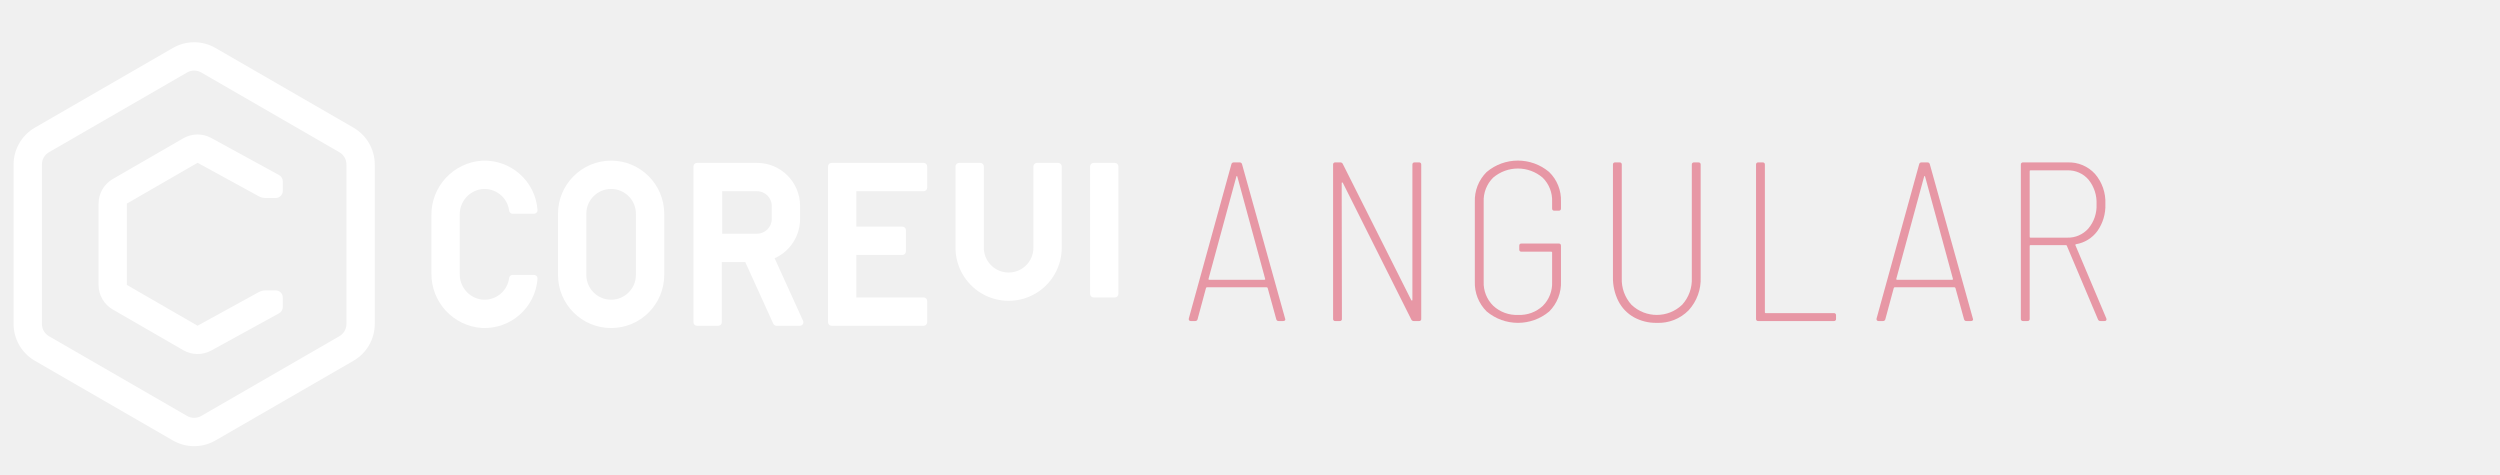
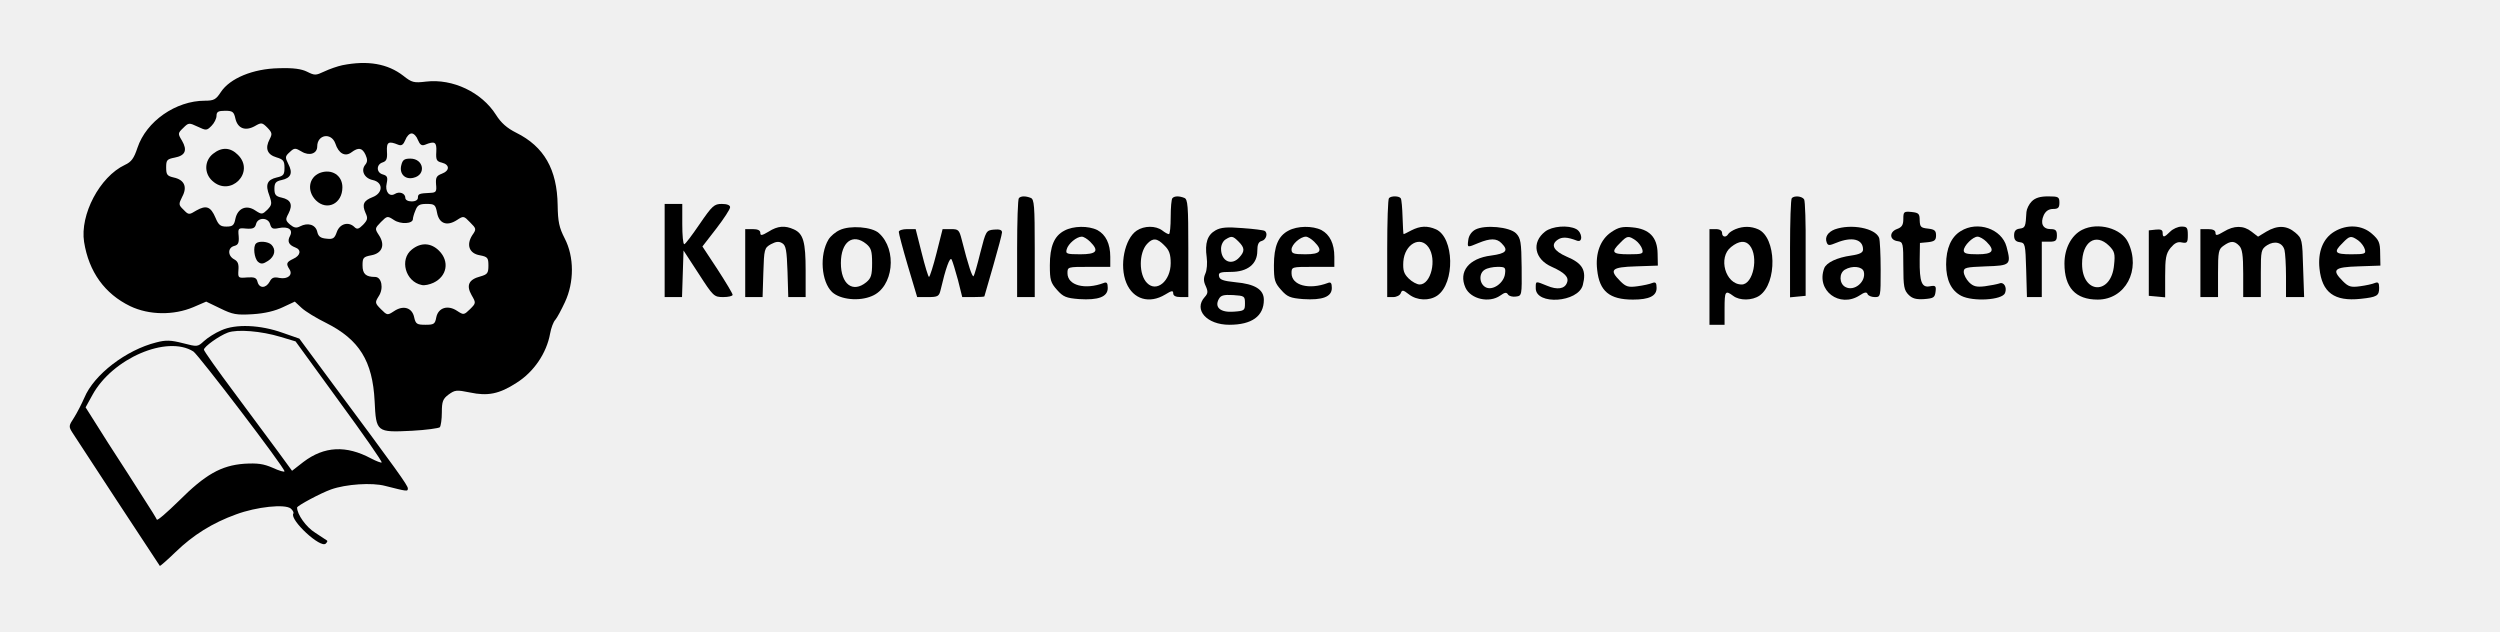
- <svg xmlns="http://www.w3.org/2000/svg" viewBox="0 0 706 134">
-   <defs>
-     <style>
-       .cls-1 {
-         fill: #fff;
-       }
-       .cls-2 {
-         fill: #e797a5;
-       }
-       .cls-3 {
-         fill: #cf2f4c;
-       }
-     </style>
-   </defs>
-   <g id="Layer_1" data-name="Layer 1">
-     <g>
-       <path class="cls-2" d="M360.418,90.151l-2.432-8.832a.296.296,0,0,0-.32-.191H340.898a.295.295,0,0,0-.32.191L338.21,90.087a.658.658,0,0,1-.704.576H336.29a.586.586,0,0,1-.48-.192.58.58,0,0,1-.096-.512l12.032-43.584a.644.644,0,0,1,.704-.512h1.6a.644.644,0,0,1,.704.512l12.16,43.584.064.191c0,.343-.214.513-.64.513h-1.216A.643.643,0,0,1,360.418,90.151ZM341.315,78.919a.306.306,0,0,0,.224.096h15.488a.308.308,0,0,0,.224-.096c.065-.065.074-.117.032-.16L349.41,49.831c-.043-.085-.086-.128-.128-.128s-.086.043-.128.128l-7.872,28.928C341.239,78.802,341.25,78.855,341.315,78.919Z" />
-       <path class="cls-2" d="M399.502,45.864h1.216a.566.566,0,0,1,.64.64v43.52a.566.566,0,0,1-.64.641h-1.408a.752.752,0,0,1-.768-.448L379.214,51.623c-.086-.085-.16-.117-.224-.097-.063.022-.096.097-.096.225l.064,38.272a.566.566,0,0,1-.64.641h-1.216a.566.566,0,0,1-.64-.641V46.503a.566.566,0,0,1,.64-.64h1.344a.752.752,0,0,1,.768.447l19.328,38.464c.085.087.16.118.224.097s.096-.097.096-.225V46.503A.566.566,0,0,1,399.502,45.864Z" />
-       <path class="cls-2" d="M419.822,87.943a11.281,11.281,0,0,1-3.328-8.48v-22.4a11.286,11.286,0,0,1,3.328-8.48,13.69,13.69,0,0,1,17.632-.032,11.047,11.047,0,0,1,3.36,8.384v1.92a.566.566,0,0,1-.64.641H438.958a.565.565,0,0,1-.64-.641v-1.92a9.019,9.019,0,0,0-2.656-6.752,10.771,10.771,0,0,0-14.016,0,9.095,9.095,0,0,0-2.656,6.816V79.527a9.037,9.037,0,0,0,2.688,6.816,9.714,9.714,0,0,0,7.04,2.592,9.562,9.562,0,0,0,6.976-2.559,8.966,8.966,0,0,0,2.624-6.72v-8.32a.227.227,0,0,0-.256-.256h-8.384a.565.565,0,0,1-.64-.641V69.415a.566.566,0,0,1,.64-.641h10.496a.567.567,0,0,1,.64.641v9.983a11.347,11.347,0,0,1-3.328,8.576,13.734,13.734,0,0,1-17.664-.032Z" />
-       <path class="cls-2" d="M461.384,89.576a10.904,10.904,0,0,1-4.353-4.544,14.464,14.464,0,0,1-1.536-6.784V46.503a.566.566,0,0,1,.64-.64h1.216a.566.566,0,0,1,.64.64v32a10.543,10.543,0,0,0,2.721,7.552,10.36,10.36,0,0,0,14.336,0,10.551,10.551,0,0,0,2.72-7.552v-32a.566.566,0,0,1,.64-.64h1.216a.566.566,0,0,1,.64.64V78.247a13.012,13.012,0,0,1-3.392,9.376,11.898,11.898,0,0,1-9.024,3.552A12.854,12.854,0,0,1,461.384,89.576Z" />
-       <path class="cls-2" d="M495.905,90.023V46.503a.566.566,0,0,1,.64-.64h1.216a.566.566,0,0,1,.64.64v41.664a.226.226,0,0,0,.256.256h19.2a.567.567,0,0,1,.641.64v.96a.566.566,0,0,1-.641.641H496.545A.566.566,0,0,1,495.905,90.023Z" />
-       <path class="cls-2" d="M554.644,90.151l-2.432-8.832a.296.296,0,0,0-.32-.191H535.123a.294.294,0,0,0-.319.191l-2.368,8.769a.659.659,0,0,1-.704.576h-1.216a.589.589,0,0,1-.48-.192.582.582,0,0,1-.096-.512l12.032-43.584a.643.643,0,0,1,.704-.512h1.6a.644.644,0,0,1,.704.512l12.16,43.584.064.191c0,.343-.214.513-.64.513h-1.216A.642.642,0,0,1,554.644,90.151ZM535.539,78.919a.31.31,0,0,0,.225.096h15.488a.31.31,0,0,0,.224-.096c.064-.065.074-.117.032-.16l-7.872-28.928c-.043-.085-.086-.128-.128-.128s-.086.043-.128.128l-7.872,28.928C535.464,78.802,535.476,78.855,535.539,78.919Z" />
-       <path class="cls-2" d="M592.447,90.151,583.68,69.415a.252.252,0,0,0-.256-.192H573.44a.226.226,0,0,0-.256.256V90.023a.566.566,0,0,1-.64.641h-1.216a.565.565,0,0,1-.64-.641V46.503a.566.566,0,0,1,.64-.64h12.544a9.978,9.978,0,0,1,7.744,3.232A12.202,12.202,0,0,1,594.56,57.639a12.434,12.434,0,0,1-2.24,7.584,9.363,9.363,0,0,1-6.08,3.744q-.256.129-.128.32l8.704,20.607.064.256c0,.343-.192.513-.576.513h-1.152A.703.703,0,0,1,592.447,90.151ZM573.184,48.359v18.496a.227.227,0,0,0,.256.257h10.304a7.669,7.669,0,0,0,6.017-2.593,9.878,9.878,0,0,0,2.304-6.815,10.289,10.289,0,0,0-2.272-6.977,7.604,7.604,0,0,0-6.048-2.624H573.44A.226.226,0,0,0,573.184,48.359Z" />
-     </g>
-     <g>
-       <g>
-         <path class="cls-1" d="M99.835,36.058l-39-22.517a12,12,0,0,0-12,0l-39,22.517a12.034,12.034,0,0,0-6,10.392V91.483a12.033,12.033,0,0,0,6,10.392l39,22.517a12,12,0,0,0,12,0l39-22.517a12.033,12.033,0,0,0,6-10.392V46.45A12.033,12.033,0,0,0,99.835,36.058Zm-2,55.426a4,4,0,0,1-2,3.464l-39,22.517a4.001,4.001,0,0,1-4,0l-39-22.517a4,4,0,0,1-2-3.464V46.45a4,4,0,0,1,2-3.464l39-22.517a4,4,0,0,1,4,0l39,22.517a4,4,0,0,1,2,3.464Z" />
-         <path class="cls-1" d="M77.857,82.005h-2.866a4,4,0,0,0-1.925.493L55.785,91.983,35.835,80.465V57.487l19.95-11.518,17.289,9.455a3.999,3.999,0,0,0,1.919.491h2.863a2,2,0,0,0,2-2V51.202a2,2,0,0,0-1.04-1.755L59.628,38.952a8.039,8.039,0,0,0-7.843.09L31.835,50.56a8.025,8.025,0,0,0-4,6.929v22.976a8,8,0,0,0,4,6.928l19.95,11.519a8.043,8.043,0,0,0,7.843.088l19.19-10.531a2,2,0,0,0,1.038-1.753v-2.71A2,2,0,0,0,77.857,82.005Z" />
-       </g>
-       <g>
-         <path class="cls-1" d="M172.58,45.362a15.017,15.017,0,0,0-15,14.999V77.639a15,15,0,0,0,30,0V60.361A15.017,15.017,0,0,0,172.58,45.362Zm7,32.277a7,7,0,0,1-14,0V60.361a7,7,0,0,1,14,0Z" />
-         <path class="cls-1" d="M135.914,53.421a7.01,7.01,0,0,1,7.868,6.075.989.989,0,0,0,.984.865h6.03a1.011,1.011,0,0,0,.999-1.097,15.018,15.018,0,0,0-15.716-13.884,15.288,15.288,0,0,0-14.244,15.416V77.204A15.288,15.288,0,0,0,136.079,92.62a15.018,15.018,0,0,0,15.716-13.884,1.011,1.011,0,0,0-.999-1.097h-6.03a.989.989,0,0,0-.984.865,7.01,7.01,0,0,1-7.868,6.076,7.164,7.164,0,0,1-6.079-7.185V60.606A7.164,7.164,0,0,1,135.914,53.421Z" />
-         <path class="cls-1" d="M218.757,72.928a12.159,12.159,0,0,0,7.184-11.077V58.149A12.149,12.149,0,0,0,213.792,46H196.835a1,1,0,0,0-1,1V91a1,1,0,0,0,1,1h6a1,1,0,0,0,1-1V74h6.622l7.915,17.414a1,1,0,0,0,.91.586h6.591a1,1,0,0,0,.91-1.414Zm-.816-11.077A4.154,4.154,0,0,1,213.793,66h-9.851V54h9.851a4.154,4.154,0,0,1,4.149,4.149Z" />
-         <path class="cls-1" d="M260.835,46h-26a1,1,0,0,0-1,1V91a1,1,0,0,0,1,1h26a1,1,0,0,0,1-1V85a1,1,0,0,0-1-1h-19V72h13a1,1,0,0,0,1-1V65a1,1,0,0,0-1-1h-13V54h19a1,1,0,0,0,1-1V47A1,1,0,0,0,260.835,46Z" />
-         <path class="cls-1" d="M298.835,46h-6a1,1,0,0,0-1,1V69.647a7.007,7.007,0,1,1-14,0V47a1,1,0,0,0-1-1h-6a1,1,0,0,0-1,1V69.647a15.003,15.003,0,1,0,30,0V47A1,1,0,0,0,298.835,46Z" />
-         <rect class="cls-1" x="307.835" y="46" width="8" height="38" rx="1" />
-       </g>
-     </g>
+ <svg xmlns="http://www.w3.org/2000/svg" version="1.0" width="993pt" height="251pt" viewBox="0 0 993 251" preserveAspectRatio="xMidYMid meet">
+   <g transform="translate(0,251) scale(0.1,-0.1)" fill="#000000" stroke="none">
+     <path d="M1360 2251 c-19 -4 -51 -15 -72 -25 -34 -16 -38 -16 -68 -1 -22 11 -54 16 -113 14 -102 -2 -194 -40 -230 -95 -19 -29 -27 -34 -63 -34 -116 0 -233 -82 -268 -187 -14 -42 -24 -56 -50 -68 -100 -47 -179 -198 -162 -306 19 -119 82 -206 183 -255 75 -36 173 -37 251 -4 l51 22 56 -27 c49 -24 64 -27 129 -23 48 3 89 13 120 28 l47 22 27 -25 c15 -14 59 -41 98 -60 131 -66 184 -151 192 -310 6 -124 7 -125 149 -118 56 3 105 10 110 14 4 5 8 31 8 59 0 43 4 54 27 71 25 18 31 19 85 8 70 -15 116 -6 184 38 69 43 120 118 134 196 4 22 13 47 21 55 7 8 24 40 38 70 37 79 37 180 -1 253 -22 43 -27 66 -28 132 -2 142 -54 233 -165 288 -36 18 -60 39 -80 71 -57 90 -172 144 -277 132 -49 -6 -57 -4 -91 23 -62 48 -141 62 -242 42z m-425 -212 c9 -39 39 -51 77 -30 26 15 29 15 50 -6 19 -20 20 -25 9 -46 -19 -36 -10 -61 27 -72 27 -8 32 -14 32 -41 0 -28 -4 -33 -31 -39 -38 -9 -46 -28 -29 -72 11 -32 10 -37 -8 -56 -20 -19 -22 -20 -48 -3 -35 24 -70 9 -79 -33 -5 -26 -11 -31 -36 -31 -23 0 -31 6 -43 35 -19 45 -37 51 -76 29 -29 -18 -31 -18 -51 3 -20 19 -20 22 -5 52 21 39 8 67 -34 76 -26 6 -30 11 -30 40 0 29 3 33 34 39 42 8 51 29 29 67 -17 28 -17 30 5 51 21 21 23 21 57 5 34 -16 36 -16 55 3 11 11 20 29 20 40 0 16 7 20 34 20 30 0 35 -4 41 -31z m725 -85 c8 -19 15 -24 28 -19 39 16 47 11 45 -27 -2 -33 1 -39 22 -44 32 -8 32 -32 0 -44 -21 -8 -25 -15 -23 -42 3 -29 0 -33 -22 -34 -45 -2 -50 -4 -50 -19 0 -9 -9 -15 -25 -15 -15 0 -25 6 -25 14 0 18 -23 27 -41 16 -22 -14 -41 9 -33 42 5 24 2 30 -15 35 -27 7 -27 40 -1 48 15 5 19 14 17 43 -2 38 6 43 45 27 13 -5 20 0 28 19 5 14 16 26 25 26 9 0 20 -12 25 -26z m-328 -14 c13 -40 39 -54 64 -35 28 21 43 18 56 -10 8 -18 8 -28 -1 -39 -19 -23 -4 -54 29 -61 43 -9 42 -52 0 -68 -36 -14 -43 -29 -28 -63 10 -21 8 -28 -10 -47 -17 -17 -24 -19 -34 -9 -23 23 -58 14 -70 -19 -9 -26 -15 -30 -41 -27 -24 2 -33 9 -37 28 -7 28 -37 37 -68 21 -15 -8 -24 -6 -40 7 -18 16 -19 20 -6 44 18 35 9 55 -27 63 -24 5 -29 12 -29 35 0 23 5 30 29 35 37 8 45 28 26 64 -13 26 -13 30 6 47 18 17 22 17 47 2 31 -19 62 -8 62 20 0 48 56 57 72 12z m404 -275 c8 -43 39 -55 79 -29 26 17 27 17 52 -9 25 -25 26 -27 9 -51 -25 -39 -12 -73 30 -80 31 -6 34 -10 34 -41 0 -30 -4 -35 -32 -43 -46 -12 -57 -35 -35 -74 18 -31 18 -32 -6 -56 -24 -23 -25 -24 -51 -7 -37 25 -75 13 -83 -25 -5 -27 -9 -30 -43 -30 -34 0 -39 3 -45 30 -8 38 -43 49 -80 24 -26 -17 -27 -17 -52 8 -24 24 -24 27 -9 51 21 31 12 77 -14 77 -37 0 -50 12 -50 46 0 30 3 34 35 40 43 8 56 41 30 80 -17 26 -16 27 8 52 25 25 26 25 52 8 27 -18 75 -15 75 4 0 5 4 20 10 34 8 21 16 26 44 26 32 0 36 -3 42 -35z m-663 -46 c5 -17 11 -20 34 -15 38 8 58 -6 45 -31 -12 -22 -5 -36 21 -46 25 -9 21 -32 -8 -45 -27 -13 -30 -19 -15 -42 14 -22 -7 -40 -40 -34 -22 5 -31 1 -39 -15 -15 -27 -41 -27 -48 -1 -4 17 -12 20 -42 18 -35 -3 -36 -2 -34 29 2 24 -2 35 -17 43 -26 14 -26 46 0 53 16 4 20 12 18 39 -3 32 -2 33 30 30 27 -2 35 2 39 18 7 28 49 27 56 -1z" />
+     <path d="M846 1899 c-34 -27 -36 -77 -3 -107 72 -67 172 34 102 103 -30 30 -64 32 -99 4z" />
+     <path d="M1594 1854 c-9 -34 15 -59 49 -50 51 12 40 76 -13 76 -24 0 -31 -5 -36 -26z" />
+     <path d="M1270 1823 c-44 -18 -52 -72 -15 -109 44 -43 105 -13 105 52 0 48 -43 75 -90 57z" />
+     <path d="M1636 1519 c-50 -39 -26 -128 39 -141 11 -3 32 2 47 9 54 26 64 85 22 127 -32 32 -72 34 -108 5z" />
+     <path d="M1017 1543 c-13 -12 -7 -60 8 -73 12 -10 20 -9 40 4 27 18 32 45 13 64 -13 13 -50 16 -61 5z" />
+     <path d="M4047 1723 c-4 -3 -7 -93 -7 -200 l0 -193 35 0 35 0 0 194 c0 168 -2 195 -16 200 -20 8 -39 8 -47 -1z" />
+     <path d="M4657 1723 c-4 -3 -7 -37 -7 -75 0 -37 -3 -68 -7 -68 -5 0 -17 7 -27 15 -26 19 -71 19 -101 -1 -48 -32 -70 -139 -41 -208 27 -65 91 -84 154 -46 26 16 32 17 32 5 0 -10 10 -15 30 -15 l30 0 0 194 c0 168 -2 195 -16 200 -20 8 -39 8 -47 -1z m-32 -188 c19 -18 25 -35 25 -70 0 -71 -56 -118 -94 -79 -33 33 -33 119 0 155 23 25 40 24 69 -6z" />
+     <path d="M5517 1723 c-4 -3 -7 -93 -7 -200 l0 -193 24 0 c13 0 27 7 30 16 5 13 9 13 32 -5 32 -25 81 -27 113 -5 71 50 67 230 -5 263 -34 15 -63 14 -98 -4 -15 -8 -29 -15 -31 -15 -1 0 -3 30 -4 67 -1 36 -4 70 -7 75 -6 10 -38 11 -47 1z m157 -195 c34 -48 10 -148 -35 -148 -11 0 -31 11 -44 24 -19 19 -23 32 -21 67 5 69 67 104 100 57z" />
+     <path d="M7117 1723 c-4 -3 -7 -94 -7 -200 l0 -194 31 3 31 3 0 186 c1 102 -2 191 -6 197 -8 13 -39 16 -49 5z" />
+     <path d="M8070 1710 c-11 -11 -20 -30 -21 -42 -3 -59 -5 -63 -26 -66 -17 -2 -23 -10 -23 -27 0 -17 6 -25 23 -27 21 -3 22 -8 25 -110 l3 -108 29 0 30 0 0 110 0 110 30 0 c25 0 30 4 30 25 0 20 -5 25 -25 25 -31 0 -42 23 -27 56 8 16 20 24 37 24 20 0 25 5 25 25 0 23 -4 25 -45 25 -32 0 -51 -6 -65 -20z" />
+     <path d="M2640 1515 l0 -185 35 0 34 0 3 93 3 92 60 -92 c58 -90 61 -93 98 -93 20 0 37 4 37 9 0 5 -27 50 -60 101 l-60 91 55 71 c30 39 55 77 55 85 0 8 -12 13 -33 13 -30 0 -38 -7 -88 -80 -30 -44 -57 -80 -61 -80 -5 0 -8 36 -8 80 l0 80 -35 0 -35 0 0 -185z" />
+     <path d="M7560 1640 c0 -24 -6 -33 -26 -40 -31 -12 -29 -44 4 -48 21 -3 22 -8 22 -98 0 -82 3 -97 21 -115 15 -15 30 -19 62 -17 37 3 42 6 45 29 3 23 0 26 -22 22 -33 -7 -42 17 -41 105 l1 67 32 3 c26 3 32 8 32 27 0 19 -6 24 -32 27 -29 3 -32 7 -33 33 0 26 -4 30 -32 33 -31 3 -33 1 -33 -28z" />
+     <path d="M3053 1590 c-27 -16 -33 -17 -33 -5 0 10 -10 15 -30 15 l-30 0 0 -135 0 -135 35 0 34 0 3 97 c3 94 4 98 30 113 21 11 32 12 45 4 15 -9 18 -29 21 -113 l3 -101 34 0 35 0 0 105 c0 114 -9 147 -47 164 -35 16 -64 14 -100 -9z" />
+     <path d="M3335 1596 c-16 -7 -36 -24 -44 -37 -37 -61 -29 -168 14 -209 32 -30 107 -38 158 -16 86 35 102 184 28 250 -27 25 -115 32 -156 12z m106 -55 c19 -16 23 -28 23 -76 0 -48 -4 -60 -23 -76 -54 -44 -101 -8 -101 76 0 84 47 120 101 76z" />
+     <path d="M4228 1594 c-41 -21 -58 -63 -58 -138 0 -58 3 -69 29 -98 24 -27 36 -32 87 -36 77 -5 114 9 114 44 0 20 -4 25 -16 20 -74 -28 -144 -10 -144 39 0 25 1 25 85 25 l85 0 0 40 c0 52 -18 88 -51 106 -36 18 -96 17 -131 -2z m102 -44 c37 -37 26 -50 -39 -50 -55 0 -59 2 -54 20 6 22 39 50 60 50 7 0 22 -9 33 -20z" />
+     <path d="M4828 1595 c-32 -18 -43 -50 -35 -107 3 -22 1 -51 -5 -64 -8 -18 -8 -31 1 -50 10 -22 9 -30 -4 -44 -45 -50 8 -110 98 -110 89 0 137 34 137 99 0 41 -35 63 -113 70 -48 5 -63 10 -65 24 -3 14 4 17 47 17 66 0 105 31 105 83 0 26 5 37 18 40 18 5 25 32 11 40 -5 3 -44 8 -88 11 -62 5 -86 3 -107 -9z m92 -45 c24 -24 25 -38 3 -62 -31 -35 -73 -16 -73 34 0 15 8 31 18 37 24 15 29 14 52 -9z m25 -245 c0 -28 -2 -30 -45 -33 -52 -4 -77 17 -59 50 8 15 19 18 57 16 45 -3 47 -4 47 -33z" />
+     <path d="M5118 1594 c-41 -21 -58 -63 -58 -138 0 -58 3 -69 29 -98 24 -27 36 -32 87 -36 77 -5 114 9 114 44 0 20 -4 25 -16 20 -74 -28 -144 -10 -144 39 0 25 1 25 85 25 l85 0 0 40 c0 52 -18 88 -51 106 -36 18 -96 17 -131 -2z m102 -44 c36 -36 26 -50 -35 -50 -48 0 -55 3 -55 19 0 20 35 51 57 51 7 0 22 -9 33 -20z" />
+     <path d="M5860 1598 c-15 -8 -26 -24 -28 -41 -4 -32 -5 -31 41 -12 46 19 72 19 91 -1 29 -29 19 -41 -41 -49 -89 -11 -131 -64 -102 -128 21 -45 94 -62 138 -31 18 13 25 14 31 4 4 -6 18 -10 31 -8 24 3 24 4 23 116 -1 101 -4 116 -22 135 -26 26 -124 35 -162 15z m118 -175 c-4 -37 -49 -69 -77 -54 -26 14 -28 56 -3 70 9 6 32 11 50 11 30 0 33 -2 30 -27z" />
+     <path d="M6137 1590 c-55 -43 -42 -110 27 -140 51 -23 69 -41 60 -63 -9 -25 -39 -29 -79 -12 -47 19 -45 20 -45 -10 0 -68 169 -57 187 13 15 58 0 86 -65 113 -50 22 -64 46 -36 66 18 13 39 12 78 -3 24 -9 21 33 -3 46 -32 17 -96 12 -124 -10z" />
+     <path d="M6400 1588 c-43 -29 -64 -84 -56 -150 9 -85 49 -118 142 -118 64 0 94 14 94 46 0 21 -4 25 -17 20 -9 -4 -36 -10 -59 -13 -36 -5 -46 -2 -68 20 -46 46 -36 56 62 59 l87 3 -1 48 c-1 65 -33 98 -101 104 -39 4 -55 0 -83 -19z m97 -33 c11 -8 23 -24 26 -35 5 -18 1 -20 -54 -20 -65 0 -72 8 -34 45 28 29 33 30 62 10z" />
+     <path d="M6894 1600 c-12 -5 -25 -13 -29 -19 -9 -16 -25 -13 -25 4 0 9 -9 15 -25 15 l-25 0 0 -190 0 -190 30 0 30 0 0 65 c0 69 3 73 34 50 26 -20 76 -19 105 1 71 50 67 230 -5 263 -29 13 -60 13 -90 1z m56 -65 c36 -44 14 -155 -32 -155 -65 0 -95 108 -42 149 31 25 57 27 74 6z" />
+     <path d="M7288 1599 c-28 -11 -41 -31 -32 -53 5 -12 10 -12 39 0 61 25 105 14 105 -27 0 -12 -12 -19 -47 -24 -57 -8 -98 -28 -107 -50 -34 -89 61 -160 141 -108 19 13 28 14 31 5 2 -6 15 -12 28 -12 24 0 24 0 24 109 0 60 -3 117 -6 126 -15 39 -111 57 -176 34z m115 -168 c10 -40 -38 -80 -73 -61 -25 13 -26 55 -2 69 29 17 69 13 75 -8z" />
+     <path d="M7788 1592 c-38 -23 -58 -69 -58 -132 0 -62 20 -104 60 -125 47 -24 163 -17 174 11 9 23 -5 46 -23 38 -9 -3 -35 -8 -57 -11 -33 -4 -46 -1 -63 16 -11 11 -21 30 -21 41 0 17 8 19 87 22 99 3 102 6 83 78 -19 71 -115 104 -182 62z m102 -42 c36 -36 26 -50 -35 -50 -42 0 -55 3 -55 15 0 19 36 55 55 55 8 0 24 -9 35 -20z" />
+     <path d="M8270 1597 c-43 -22 -70 -74 -70 -134 0 -95 44 -143 132 -143 110 0 173 118 121 227 -26 56 -120 82 -183 50z m107 -63 c22 -22 25 -32 20 -77 -11 -120 -127 -116 -127 5 0 88 54 124 107 72z" />
+     <path d="M8620 1590 c-24 -24 -30 -25 -30 -4 0 11 -8 14 -27 12 l-28 -3 0 -130 0 -130 33 -3 32 -3 0 84 c0 71 3 89 21 112 16 19 28 26 45 22 21 -4 24 -1 24 29 0 30 -3 34 -25 34 -14 0 -34 -9 -45 -20z" />
+     <path d="M8833 1590 c-27 -16 -33 -17 -33 -5 0 10 -10 15 -30 15 l-30 0 0 -135 0 -135 35 0 35 0 0 94 c0 87 2 96 22 110 28 20 43 20 62 0 12 -12 16 -37 16 -110 l0 -94 35 0 35 0 0 95 c0 89 1 95 25 111 30 19 61 11 69 -19 3 -12 6 -59 6 -104 l0 -83 36 0 36 0 -4 116 c-3 112 -4 117 -31 140 -34 29 -71 30 -115 4 l-33 -20 -26 20 c-32 25 -69 25 -110 0z" />
+     <path d="M9272 1590 c-45 -27 -66 -80 -59 -147 10 -95 59 -131 163 -120 66 7 74 12 74 44 0 20 -4 24 -17 19 -9 -4 -36 -10 -59 -13 -36 -5 -46 -2 -68 20 -46 46 -36 56 62 59 l87 3 -1 49 c0 42 -5 53 -32 77 -40 36 -100 39 -150 9z m95 -35 c11 -8 23 -24 26 -35 5 -18 1 -20 -54 -20 -65 0 -72 8 -34 45 28 29 33 30 62 10z" />
+     <path d="M3570 1589 c0 -7 16 -67 36 -135 l37 -124 43 0 c39 0 44 3 50 28 20 86 37 134 44 121 4 -8 15 -44 25 -81 l17 -68 44 0 c24 0 44 1 44 3 0 1 16 56 35 121 19 66 35 126 35 133 0 10 -10 13 -32 11 -31 -3 -32 -5 -54 -91 -12 -49 -24 -91 -27 -94 -5 -5 -21 42 -47 145 -10 39 -13 42 -43 42 l-33 0 -24 -95 c-13 -52 -27 -95 -30 -95 -3 0 -16 43 -29 95 l-24 95 -34 0 c-18 0 -33 -5 -33 -11z" />
+     <path d="M879 1198 c-24 -10 -55 -30 -69 -43 -25 -23 -26 -23 -84 -8 -47 12 -67 13 -105 3 -120 -30 -248 -128 -286 -220 -11 -25 -29 -60 -41 -79 -21 -32 -22 -35 -6 -60 17 -27 343 -524 347 -529 1 -1 29 23 62 55 70 68 147 116 241 150 81 30 194 42 217 23 8 -7 13 -16 10 -20 -15 -25 109 -140 129 -119 5 5 8 10 5 12 -2 1 -23 15 -47 31 -36 22 -72 73 -72 100 0 7 93 57 135 72 59 21 163 28 215 14 87 -22 90 -23 90 -10 0 12 -44 73 -298 415 l-133 180 -66 23 c-89 32 -187 36 -244 10z m235 -26 l60 -18 173 -238 c96 -131 172 -240 169 -243 -2 -2 -21 5 -42 16 -99 53 -186 49 -269 -14 l-45 -35 -57 78 c-31 42 -110 148 -175 236 -65 87 -118 162 -118 167 0 12 60 55 95 68 38 14 133 6 209 -17z m-346 -58 c21 -14 362 -461 362 -476 0 -4 -21 2 -47 14 -37 16 -60 19 -113 16 -92 -7 -155 -43 -259 -147 -47 -46 -86 -80 -88 -75 -2 5 -25 43 -52 84 -26 41 -89 140 -140 218 l-91 144 27 49 c79 145 296 239 401 173z" />
  </g>
</svg>
